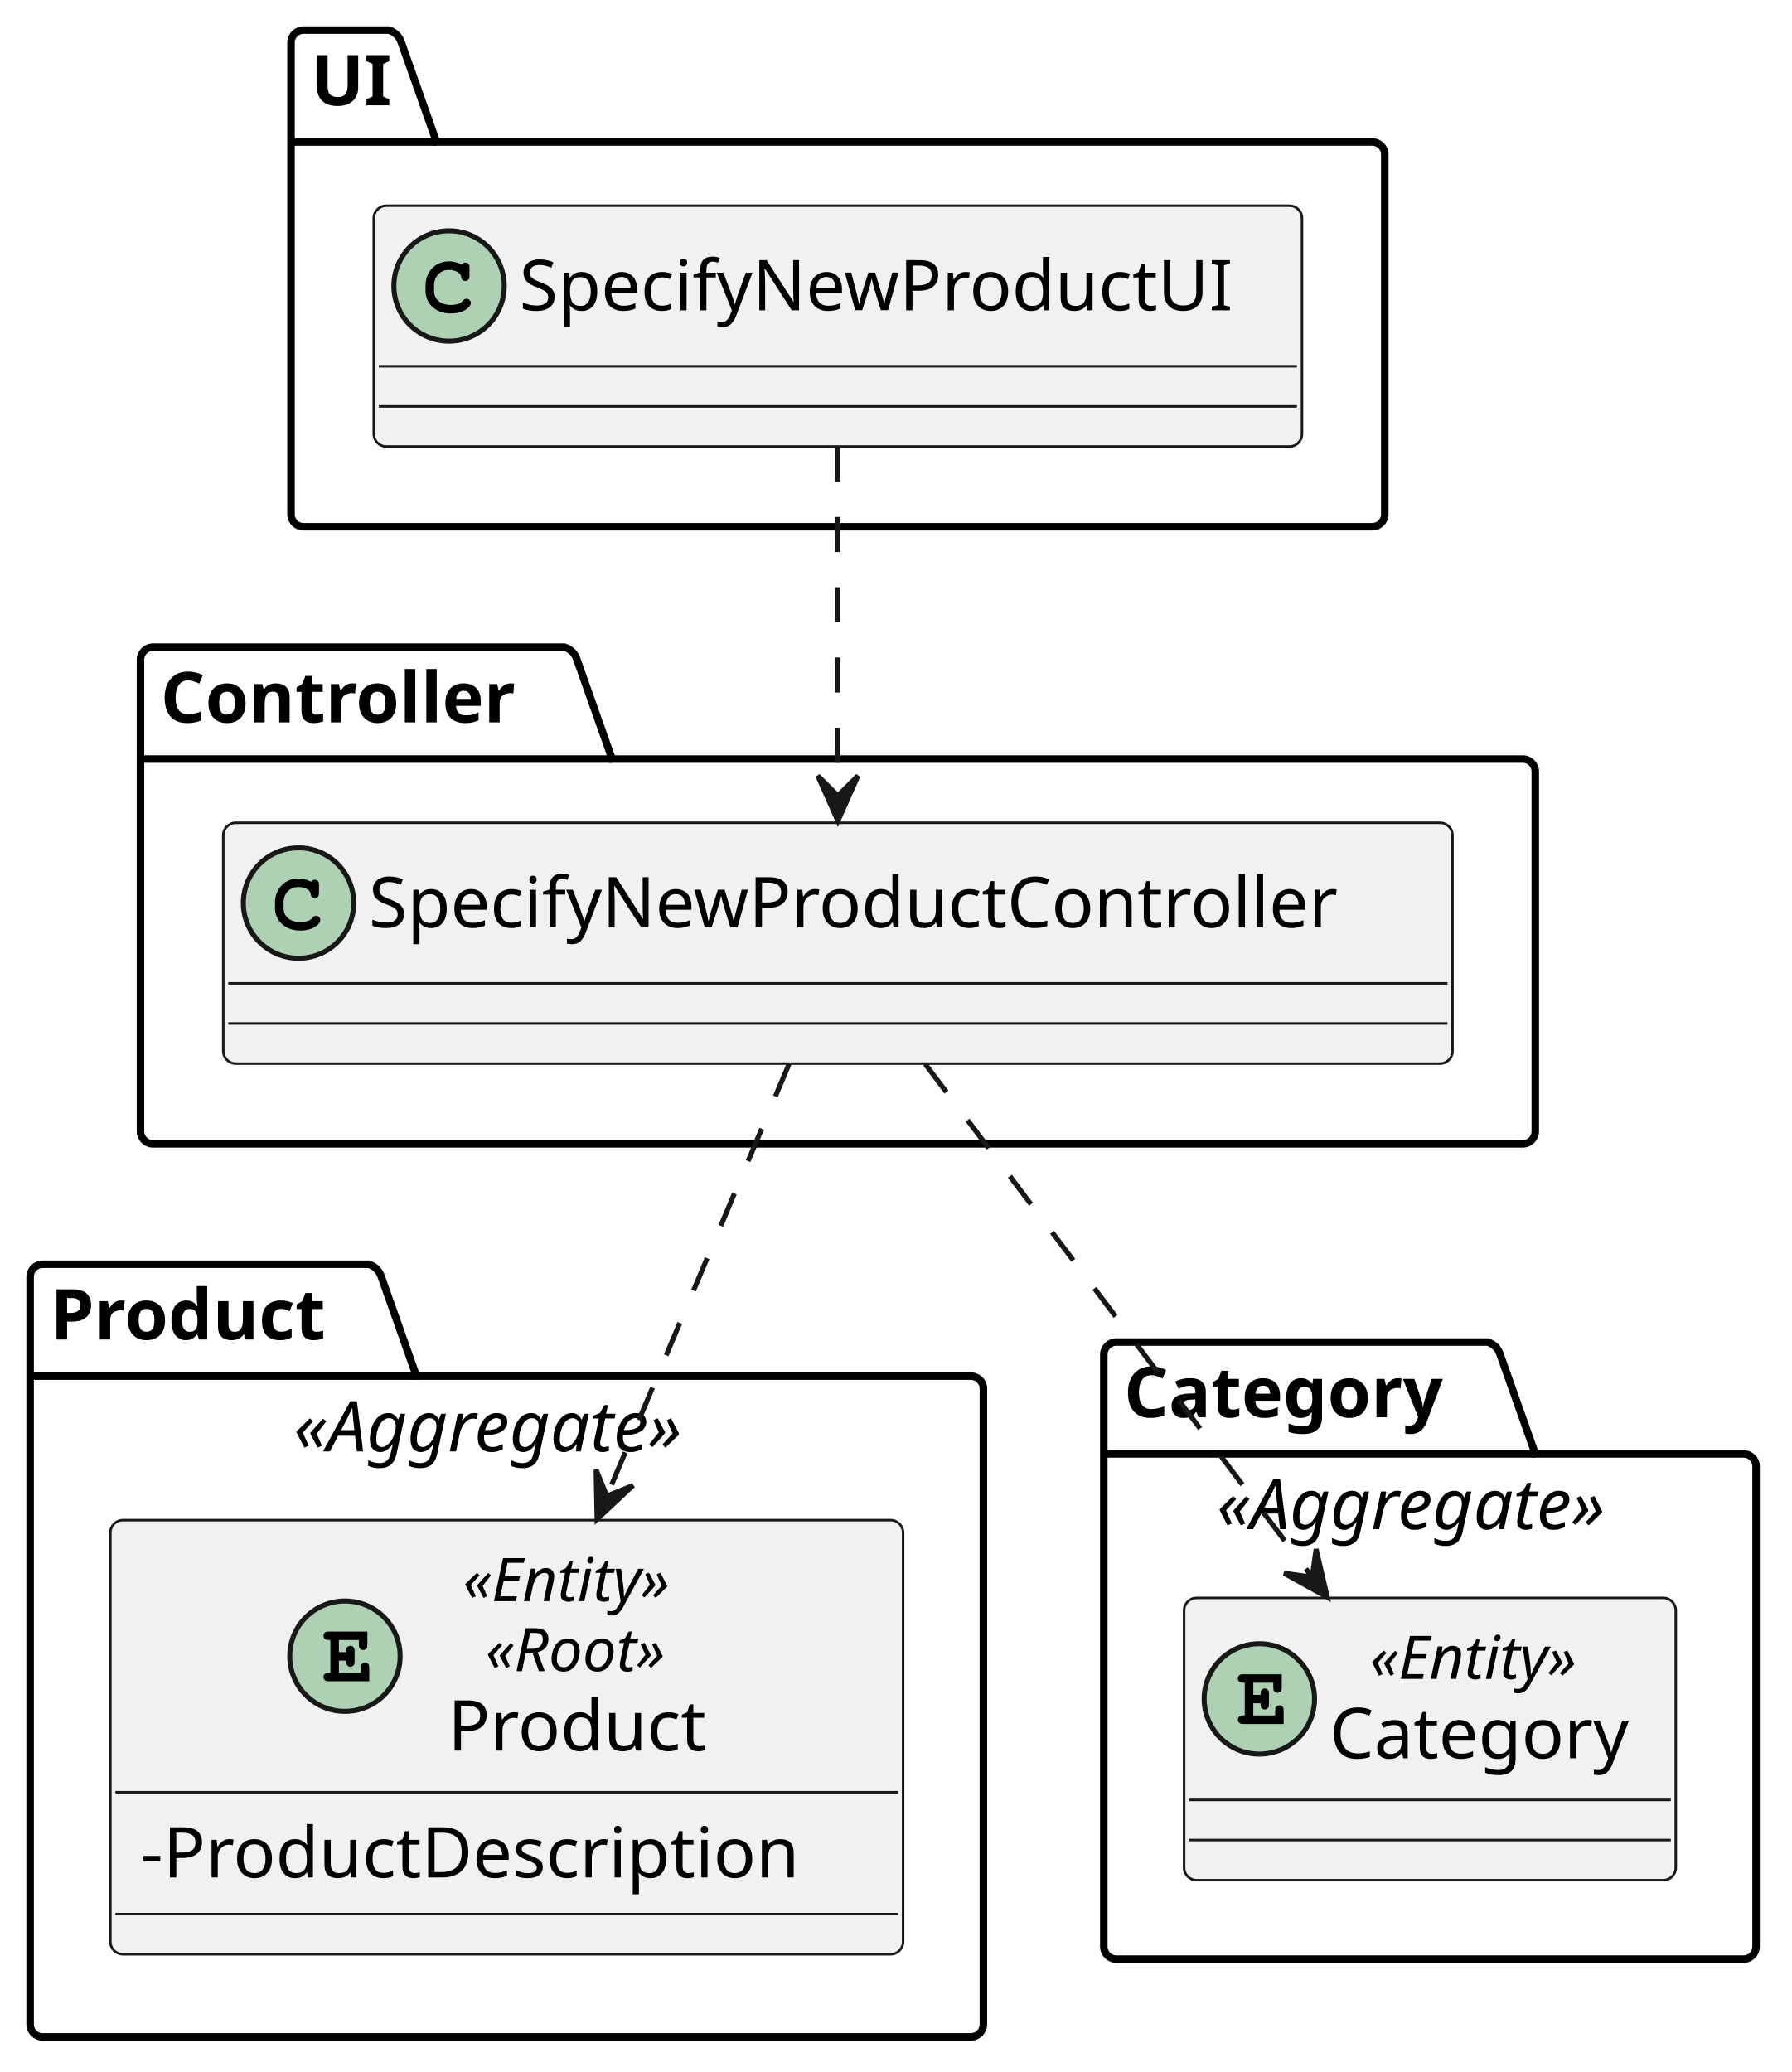
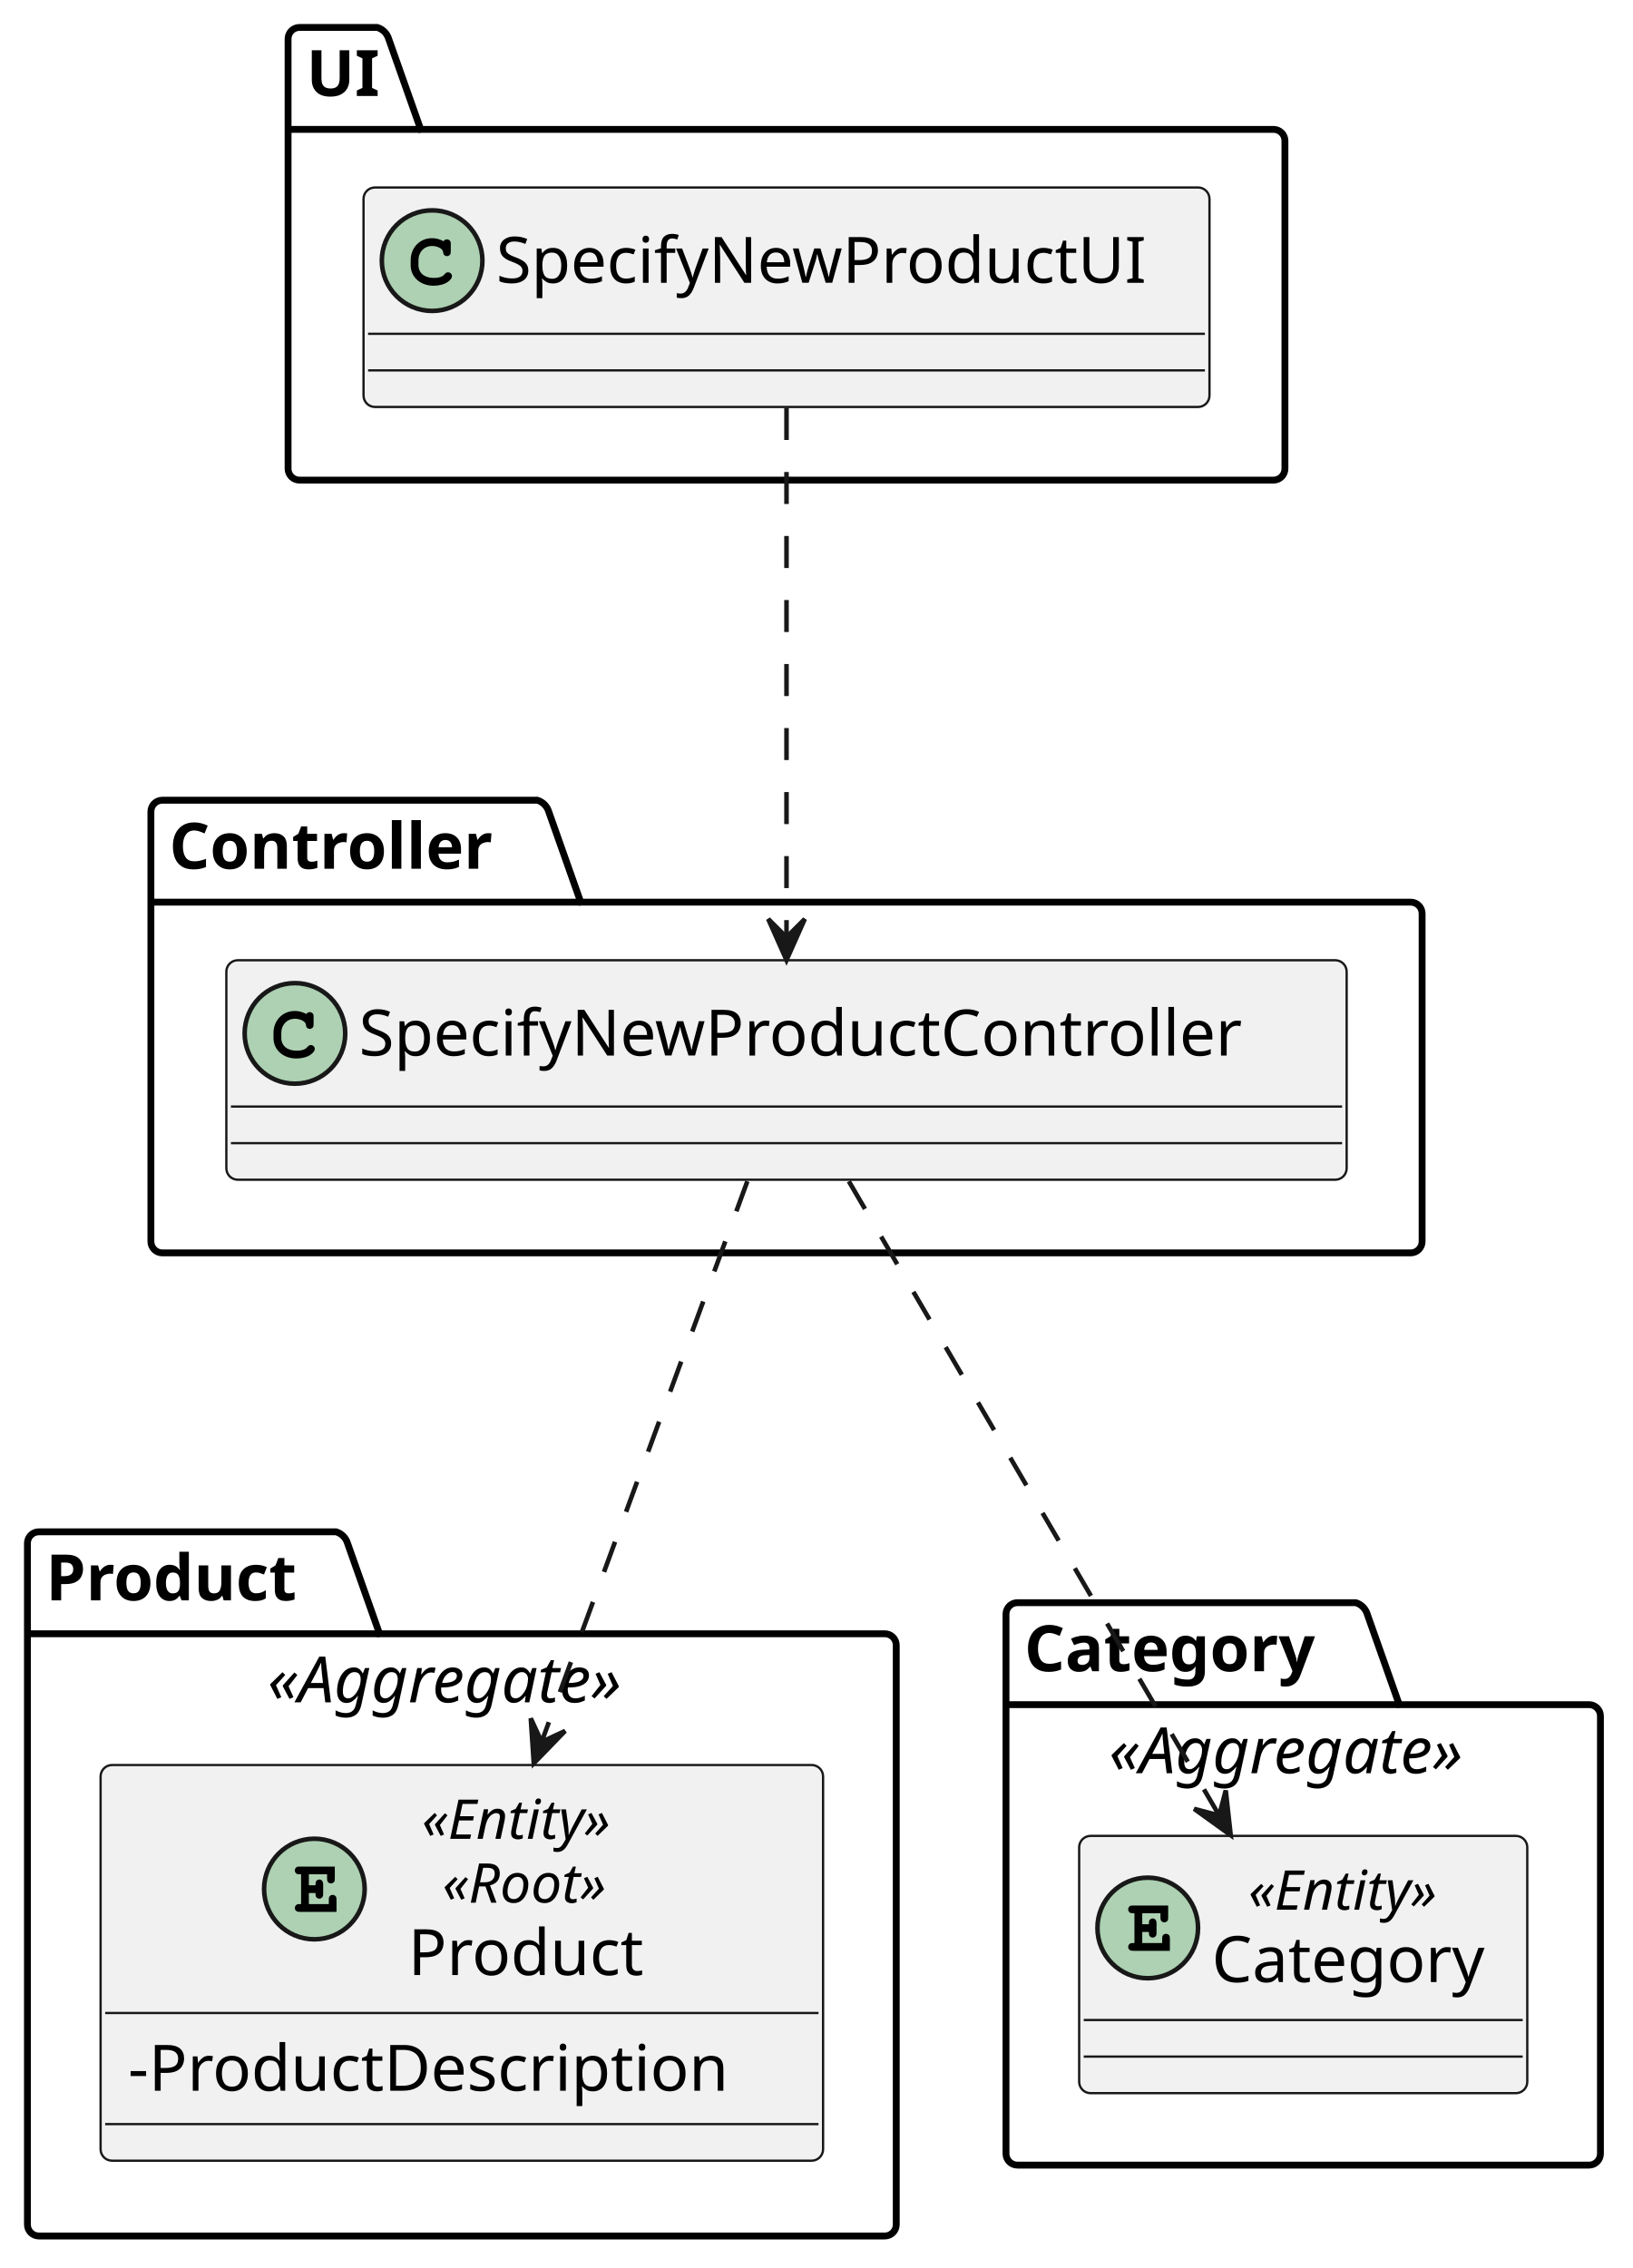
- <svg xmlns="http://www.w3.org/2000/svg" contentStyleType="text/css" height="413px" preserveAspectRatio="none" style="width:357px;height:413px;background:#FFFFFF;" version="1.1" viewBox="0 0 357 413" width="357px" zoomAndPan="magnify">
+ <svg xmlns="http://www.w3.org/2000/svg" contentStyleType="text/css" height="496px" preserveAspectRatio="none" style="width:357px;height:496px;background:#FFFFFF;" version="1.1" viewBox="0 0 357 496" width="357px" zoomAndPan="magnify">
  <defs />
  <g>
    <g id="cluster_UI">
-       <path d="M60.5,6 L77.5,6 A3.75,3.75 0 0 1 80,8.5 L87,28.297 L273.5,28.297 A2.5,2.5 0 0 1 276,30.797 L276,102.5 A2.5,2.5 0 0 1 273.5,105 L60.5,105 A2.5,2.5 0 0 1 58,102.5 L58,8.5 A2.5,2.5 0 0 1 60.5,6 " style="stroke:#000000;stroke-width:1.5;fill:none;" />
-       <line style="stroke:#000000;stroke-width:1.5;fill:none;" x1="58" x2="87" y1="28.297" y2="28.297" />
-       <text fill="#000000" font-family="sans-serif" font-size="14" font-weight="bold" lengthAdjust="spacing" textLength="16" x="62" y="20.995">UI</text>
+       <path d="M65.5,6 L82.5,6 A3.75,3.75 0 0 1 85,8.5 L92,28.297 L278.5,28.297 A2.5,2.5 0 0 1 281,30.797 L281,102.5 A2.5,2.5 0 0 1 278.5,105 L65.5,105 A2.5,2.5 0 0 1 63,102.5 L63,8.5 A2.5,2.5 0 0 1 65.5,6 " style="stroke:#000000;stroke-width:1.5;fill:none;" />
+       <line style="stroke:#000000;stroke-width:1.5;fill:none;" x1="63" x2="92" y1="28.297" y2="28.297" />
+       <text fill="#000000" font-family="sans-serif" font-size="14" font-weight="bold" lengthAdjust="spacing" textLength="16" x="67" y="20.995">UI</text>
    </g>
    <g id="cluster_Controller">
-       <path d="M30.5,129 L112.5,129 A3.75,3.75 0 0 1 115,131.5 L122,151.297 L303.5,151.297 A2.5,2.5 0 0 1 306,153.797 L306,225.5 A2.5,2.5 0 0 1 303.5,228 L30.5,228 A2.5,2.5 0 0 1 28,225.5 L28,131.5 A2.5,2.5 0 0 1 30.5,129 " style="stroke:#000000;stroke-width:1.5;fill:none;" />
-       <line style="stroke:#000000;stroke-width:1.5;fill:none;" x1="28" x2="122" y1="151.297" y2="151.297" />
-       <text fill="#000000" font-family="sans-serif" font-size="14" font-weight="bold" lengthAdjust="spacing" textLength="81" x="32" y="143.995">Controller</text>
+       <path d="M35.5,175 L117.5,175 A3.75,3.75 0 0 1 120,177.5 L127,197.297 L308.5,197.297 A2.5,2.5 0 0 1 311,199.797 L311,271.5 A2.5,2.5 0 0 1 308.5,274 L35.5,274 A2.5,2.5 0 0 1 33,271.5 L33,177.5 A2.5,2.5 0 0 1 35.5,175 " style="stroke:#000000;stroke-width:1.5;fill:none;" />
+       <line style="stroke:#000000;stroke-width:1.5;fill:none;" x1="33" x2="127" y1="197.297" y2="197.297" />
+       <text fill="#000000" font-family="sans-serif" font-size="14" font-weight="bold" lengthAdjust="spacing" textLength="81" x="37" y="189.995">Controller</text>
    </g>
    <g id="cluster_Product">
-       <path d="M8.5,252 L73.5,252 A3.75,3.75 0 0 1 76,254.5 L83,274.297 L193.5,274.297 A2.5,2.5 0 0 1 196,276.797 L196,403.5 A2.5,2.5 0 0 1 193.5,406 L8.5,406 A2.5,2.5 0 0 1 6,403.5 L6,254.5 A2.5,2.5 0 0 1 8.5,252 " style="stroke:#000000;stroke-width:1.5;fill:none;" />
-       <line style="stroke:#000000;stroke-width:1.5;fill:none;" x1="6" x2="83" y1="274.297" y2="274.297" />
-       <text fill="#000000" font-family="sans-serif" font-size="14" font-weight="bold" lengthAdjust="spacing" textLength="64" x="10" y="266.995">Product</text>
-       <text fill="#000000" font-family="sans-serif" font-size="14" font-style="italic" lengthAdjust="spacing" textLength="93" x="58.5" y="289.292">«Aggregate»</text>
+       <path d="M8.5,335 L73.5,335 A3.75,3.75 0 0 1 76,337.5 L83,357.297 L193.5,357.297 A2.5,2.5 0 0 1 196,359.797 L196,486.5 A2.5,2.5 0 0 1 193.5,489 L8.5,489 A2.5,2.5 0 0 1 6,486.5 L6,337.5 A2.5,2.5 0 0 1 8.5,335 " style="stroke:#000000;stroke-width:1.5;fill:none;" />
+       <line style="stroke:#000000;stroke-width:1.5;fill:none;" x1="6" x2="83" y1="357.297" y2="357.297" />
+       <text fill="#000000" font-family="sans-serif" font-size="14" font-weight="bold" lengthAdjust="spacing" textLength="64" x="10" y="349.995">Product</text>
+       <text fill="#000000" font-family="sans-serif" font-size="14" font-style="italic" lengthAdjust="spacing" textLength="93" x="58.5" y="372.292">«Aggregate»</text>
    </g>
    <g id="cluster_Category">
-       <path d="M222.5,267.5 L296.5,267.5 A3.75,3.75 0 0 1 299,270 L306,289.797 L347.5,289.797 A2.5,2.5 0 0 1 350,292.297 L350,388 A2.5,2.5 0 0 1 347.5,390.5 L222.5,390.5 A2.5,2.5 0 0 1 220,388 L220,270 A2.5,2.5 0 0 1 222.5,267.5 " style="stroke:#000000;stroke-width:1.5;fill:none;" />
-       <line style="stroke:#000000;stroke-width:1.5;fill:none;" x1="220" x2="306" y1="289.797" y2="289.797" />
-       <text fill="#000000" font-family="sans-serif" font-size="14" font-weight="bold" lengthAdjust="spacing" textLength="73" x="224" y="282.495">Category</text>
-       <text fill="#000000" font-family="sans-serif" font-size="14" font-style="italic" lengthAdjust="spacing" textLength="93" x="242.5" y="304.792">«Aggregate»</text>
+       <path d="M222.5,350.5 L296.5,350.5 A3.75,3.75 0 0 1 299,353 L306,372.797 L347.5,372.797 A2.5,2.5 0 0 1 350,375.297 L350,471 A2.5,2.5 0 0 1 347.5,473.5 L222.5,473.5 A2.5,2.5 0 0 1 220,471 L220,353 A2.5,2.5 0 0 1 222.5,350.5 " style="stroke:#000000;stroke-width:1.5;fill:none;" />
+       <line style="stroke:#000000;stroke-width:1.5;fill:none;" x1="220" x2="306" y1="372.797" y2="372.797" />
+       <text fill="#000000" font-family="sans-serif" font-size="14" font-weight="bold" lengthAdjust="spacing" textLength="73" x="224" y="365.495">Category</text>
+       <text fill="#000000" font-family="sans-serif" font-size="14" font-style="italic" lengthAdjust="spacing" textLength="93" x="242.5" y="387.792">«Aggregate»</text>
    </g>
    <g id="elem_SpecifyNewProductUI">
-       <rect codeLine="4" fill="#F1F1F1" height="48" id="SpecifyNewProductUI" rx="2.5" ry="2.5" style="stroke:#181818;stroke-width:0.5;" width="185" x="74.5" y="41" />
-       <ellipse cx="89.5" cy="57" fill="#ADD1B2" rx="11" ry="11" style="stroke:#181818;stroke-width:1.0;" />
-       <path d="M91.844,52.672 C90.906,52.234 90.312,52.094 89.438,52.094 C86.812,52.094 84.812,54.172 84.812,56.891 L84.812,58.016 C84.812,60.594 86.922,62.484 89.812,62.484 C91.031,62.484 92.188,62.188 92.938,61.641 C93.516,61.234 93.844,60.781 93.844,60.391 C93.844,59.938 93.453,59.547 92.984,59.547 C92.766,59.547 92.562,59.625 92.375,59.812 C91.922,60.297 91.922,60.297 91.734,60.391 C91.312,60.656 90.625,60.781 89.859,60.781 C87.812,60.781 86.516,59.688 86.516,57.984 L86.516,56.891 C86.516,55.109 87.766,53.797 89.5,53.797 C90.078,53.797 90.688,53.953 91.156,54.203 C91.641,54.484 91.812,54.703 91.906,55.109 C91.969,55.516 92,55.641 92.141,55.766 C92.281,55.906 92.516,56.016 92.734,56.016 C93,56.016 93.266,55.875 93.438,55.656 C93.547,55.5 93.578,55.312 93.578,54.891 L93.578,53.469 C93.578,53.031 93.562,52.906 93.469,52.75 C93.312,52.484 93.031,52.344 92.734,52.344 C92.438,52.344 92.234,52.438 92.016,52.75 L91.844,52.672 Z " fill="#000000" />
-       <text fill="#000000" font-family="sans-serif" font-size="14" lengthAdjust="spacing" textLength="153" x="103.5" y="61.847">SpecifyNewProductUI</text>
-       <line style="stroke:#181818;stroke-width:0.5;" x1="75.5" x2="258.5" y1="73" y2="73" />
-       <line style="stroke:#181818;stroke-width:0.5;" x1="75.5" x2="258.5" y1="81" y2="81" />
+       <rect codeLine="4" fill="#F1F1F1" height="48" id="SpecifyNewProductUI" rx="2.5" ry="2.5" style="stroke:#181818;stroke-width:0.5;" width="185" x="79.5" y="41" />
+       <ellipse cx="94.5" cy="57" fill="#ADD1B2" rx="11" ry="11" style="stroke:#181818;stroke-width:1.0;" />
+       <path d="M96.844,52.672 C95.906,52.234 95.312,52.094 94.438,52.094 C91.812,52.094 89.812,54.172 89.812,56.891 L89.812,58.016 C89.812,60.594 91.922,62.484 94.812,62.484 C96.031,62.484 97.188,62.188 97.938,61.641 C98.516,61.234 98.844,60.781 98.844,60.391 C98.844,59.938 98.453,59.547 97.984,59.547 C97.766,59.547 97.562,59.625 97.375,59.812 C96.922,60.297 96.922,60.297 96.734,60.391 C96.312,60.656 95.625,60.781 94.859,60.781 C92.812,60.781 91.516,59.688 91.516,57.984 L91.516,56.891 C91.516,55.109 92.766,53.797 94.5,53.797 C95.078,53.797 95.688,53.953 96.156,54.203 C96.641,54.484 96.812,54.703 96.906,55.109 C96.969,55.516 97,55.641 97.141,55.766 C97.281,55.906 97.516,56.016 97.734,56.016 C98,56.016 98.266,55.875 98.438,55.656 C98.547,55.5 98.578,55.312 98.578,54.891 L98.578,53.469 C98.578,53.031 98.562,52.906 98.469,52.75 C98.312,52.484 98.031,52.344 97.734,52.344 C97.438,52.344 97.234,52.438 97.016,52.75 L96.844,52.672 Z " fill="#000000" />
+       <text fill="#000000" font-family="sans-serif" font-size="14" lengthAdjust="spacing" textLength="153" x="108.5" y="61.847">SpecifyNewProductUI</text>
+       <line style="stroke:#181818;stroke-width:0.5;" x1="80.5" x2="263.5" y1="73" y2="73" />
+       <line style="stroke:#181818;stroke-width:0.5;" x1="80.5" x2="263.5" y1="81" y2="81" />
    </g>
    <g id="elem_SpecifyNewProductController">
-       <rect codeLine="9" fill="#F1F1F1" height="48" id="SpecifyNewProductController" rx="2.5" ry="2.5" style="stroke:#181818;stroke-width:0.5;" width="245" x="44.5" y="164" />
-       <ellipse cx="59.5" cy="180" fill="#ADD1B2" rx="11" ry="11" style="stroke:#181818;stroke-width:1.0;" />
-       <path d="M61.844,175.672 C60.906,175.234 60.312,175.094 59.438,175.094 C56.812,175.094 54.812,177.172 54.812,179.891 L54.812,181.016 C54.812,183.594 56.922,185.484 59.812,185.484 C61.031,185.484 62.188,185.188 62.938,184.641 C63.516,184.234 63.844,183.781 63.844,183.391 C63.844,182.938 63.453,182.547 62.984,182.547 C62.766,182.547 62.562,182.625 62.375,182.812 C61.922,183.297 61.922,183.297 61.734,183.391 C61.312,183.656 60.625,183.781 59.859,183.781 C57.812,183.781 56.516,182.688 56.516,180.984 L56.516,179.891 C56.516,178.109 57.766,176.797 59.5,176.797 C60.078,176.797 60.688,176.953 61.156,177.203 C61.641,177.484 61.812,177.703 61.906,178.109 C61.969,178.516 62,178.641 62.141,178.766 C62.281,178.906 62.516,179.016 62.734,179.016 C63,179.016 63.266,178.875 63.438,178.656 C63.547,178.5 63.578,178.312 63.578,177.891 L63.578,176.469 C63.578,176.031 63.562,175.906 63.469,175.75 C63.312,175.484 63.031,175.344 62.734,175.344 C62.438,175.344 62.234,175.438 62.016,175.75 L61.844,175.672 Z " fill="#000000" />
-       <text fill="#000000" font-family="sans-serif" font-size="14" lengthAdjust="spacing" textLength="213" x="73.5" y="184.847">SpecifyNewProductController</text>
-       <line style="stroke:#181818;stroke-width:0.5;" x1="45.5" x2="288.5" y1="196" y2="196" />
-       <line style="stroke:#181818;stroke-width:0.5;" x1="45.5" x2="288.5" y1="204" y2="204" />
+       <rect codeLine="9" fill="#F1F1F1" height="48" id="SpecifyNewProductController" rx="2.5" ry="2.5" style="stroke:#181818;stroke-width:0.5;" width="245" x="49.5" y="210" />
+       <ellipse cx="64.5" cy="226" fill="#ADD1B2" rx="11" ry="11" style="stroke:#181818;stroke-width:1.0;" />
+       <path d="M66.844,221.672 C65.906,221.234 65.312,221.094 64.438,221.094 C61.812,221.094 59.812,223.172 59.812,225.891 L59.812,227.016 C59.812,229.594 61.922,231.484 64.812,231.484 C66.031,231.484 67.188,231.188 67.938,230.641 C68.516,230.234 68.844,229.781 68.844,229.391 C68.844,228.938 68.453,228.547 67.984,228.547 C67.766,228.547 67.562,228.625 67.375,228.812 C66.922,229.297 66.922,229.297 66.734,229.391 C66.312,229.656 65.625,229.781 64.859,229.781 C62.812,229.781 61.516,228.688 61.516,226.984 L61.516,225.891 C61.516,224.109 62.766,222.797 64.5,222.797 C65.078,222.797 65.688,222.953 66.156,223.203 C66.641,223.484 66.812,223.703 66.906,224.109 C66.969,224.516 67,224.641 67.141,224.766 C67.281,224.906 67.516,225.016 67.734,225.016 C68,225.016 68.266,224.875 68.438,224.656 C68.547,224.5 68.578,224.312 68.578,223.891 L68.578,222.469 C68.578,222.031 68.562,221.906 68.469,221.75 C68.312,221.484 68.031,221.344 67.734,221.344 C67.438,221.344 67.234,221.438 67.016,221.75 L66.844,221.672 Z " fill="#000000" />
+       <text fill="#000000" font-family="sans-serif" font-size="14" lengthAdjust="spacing" textLength="213" x="78.5" y="230.847">SpecifyNewProductController</text>
+       <line style="stroke:#181818;stroke-width:0.5;" x1="50.5" x2="293.5" y1="242" y2="242" />
+       <line style="stroke:#181818;stroke-width:0.5;" x1="50.5" x2="293.5" y1="250" y2="250" />
    </g>
    <g id="elem_Product">
-       <rect codeLine="15" fill="#F1F1F1" height="86.531" id="Product" rx="2.5" ry="2.5" style="stroke:#181818;stroke-width:0.5;" width="158" x="22" y="303" />
-       <ellipse cx="68.75" cy="330.117" fill="#ADD1B2" rx="11" ry="11" style="stroke:#181818;stroke-width:1.0;" />
-       <path d="M67.547,330.992 L69,330.992 L69,331.102 C69,331.508 69.031,331.664 69.109,331.82 C69.266,332.07 69.547,332.227 69.844,332.227 C70.094,332.227 70.359,332.086 70.516,331.867 C70.641,331.711 70.672,331.555 70.672,331.102 L70.672,329.18 C70.672,329.023 70.672,328.977 70.656,328.82 C70.594,328.352 70.281,328.039 69.828,328.039 C69.578,328.039 69.312,328.18 69.141,328.398 C69.031,328.57 69,328.727 69,329.18 L69,329.305 L67.547,329.305 L67.547,326.898 L71.531,326.898 L71.531,327.758 C71.531,328.164 71.562,328.336 71.641,328.492 C71.812,328.742 72.094,328.898 72.375,328.898 C72.641,328.898 72.906,328.758 73.078,328.539 C73.188,328.367 73.219,328.227 73.219,327.758 L73.219,325.211 L65.594,325.211 C65.156,325.211 65.031,325.227 64.875,325.32 C64.625,325.477 64.469,325.773 64.469,326.055 C64.469,326.336 64.609,326.586 64.828,326.758 C64.984,326.867 65.172,326.898 65.594,326.898 L65.844,326.898 L65.844,333.414 L65.594,333.414 C65.188,333.414 65.031,333.43 64.875,333.539 C64.625,333.711 64.469,333.977 64.469,334.273 C64.469,334.539 64.609,334.789 64.828,334.945 C64.969,335.07 65.203,335.117 65.594,335.117 L73.594,335.117 L73.594,332.539 C73.594,332.102 73.562,331.961 73.484,331.805 C73.312,331.555 73.031,331.398 72.75,331.398 C72.484,331.398 72.219,331.508 72.047,331.758 C71.938,331.914 71.906,332.055 71.906,332.539 L71.906,333.414 L67.547,333.414 L67.547,330.992 Z " fill="#000000" />
-       <text fill="#000000" font-family="sans-serif" font-size="12" font-style="italic" lengthAdjust="spacing" textLength="50" x="92.25" y="319.139">«Entity»</text>
-       <text fill="#000000" font-family="sans-serif" font-size="12" font-style="italic" lengthAdjust="spacing" textLength="41" x="96.75" y="333.107">«Root»</text>
-       <text fill="#000000" font-family="sans-serif" font-size="14" lengthAdjust="spacing" textLength="56" x="89.25" y="348.933">Product</text>
-       <line style="stroke:#181818;stroke-width:0.5;" x1="23" x2="179" y1="357.234" y2="357.234" />
-       <text fill="#000000" font-family="sans-serif" font-size="14" lengthAdjust="spacing" textLength="146" x="28" y="374.229">-ProductDescription</text>
-       <line style="stroke:#181818;stroke-width:0.5;" x1="23" x2="179" y1="381.531" y2="381.531" />
+       <rect codeLine="15" fill="#F1F1F1" height="86.531" id="Product" rx="2.5" ry="2.5" style="stroke:#181818;stroke-width:0.5;" width="158" x="22" y="386" />
+       <ellipse cx="68.75" cy="413.117" fill="#ADD1B2" rx="11" ry="11" style="stroke:#181818;stroke-width:1.0;" />
+       <path d="M67.547,413.992 L69,413.992 L69,414.102 C69,414.508 69.031,414.664 69.109,414.82 C69.266,415.07 69.547,415.227 69.844,415.227 C70.094,415.227 70.359,415.086 70.516,414.867 C70.641,414.711 70.672,414.555 70.672,414.102 L70.672,412.18 C70.672,412.023 70.672,411.977 70.656,411.82 C70.594,411.352 70.281,411.039 69.828,411.039 C69.578,411.039 69.312,411.18 69.141,411.398 C69.031,411.57 69,411.727 69,412.18 L69,412.305 L67.547,412.305 L67.547,409.898 L71.531,409.898 L71.531,410.758 C71.531,411.164 71.562,411.336 71.641,411.492 C71.812,411.742 72.094,411.898 72.375,411.898 C72.641,411.898 72.906,411.758 73.078,411.539 C73.188,411.367 73.219,411.227 73.219,410.758 L73.219,408.211 L65.594,408.211 C65.156,408.211 65.031,408.227 64.875,408.32 C64.625,408.477 64.469,408.773 64.469,409.055 C64.469,409.336 64.609,409.586 64.828,409.758 C64.984,409.867 65.172,409.898 65.594,409.898 L65.844,409.898 L65.844,416.414 L65.594,416.414 C65.188,416.414 65.031,416.43 64.875,416.539 C64.625,416.711 64.469,416.977 64.469,417.273 C64.469,417.539 64.609,417.789 64.828,417.945 C64.969,418.07 65.203,418.117 65.594,418.117 L73.594,418.117 L73.594,415.539 C73.594,415.102 73.562,414.961 73.484,414.805 C73.312,414.555 73.031,414.398 72.75,414.398 C72.484,414.398 72.219,414.508 72.047,414.758 C71.938,414.914 71.906,415.055 71.906,415.539 L71.906,416.414 L67.547,416.414 L67.547,413.992 Z " fill="#000000" />
+       <text fill="#000000" font-family="sans-serif" font-size="12" font-style="italic" lengthAdjust="spacing" textLength="50" x="92.25" y="402.139">«Entity»</text>
+       <text fill="#000000" font-family="sans-serif" font-size="12" font-style="italic" lengthAdjust="spacing" textLength="41" x="96.75" y="416.107">«Root»</text>
+       <text fill="#000000" font-family="sans-serif" font-size="14" lengthAdjust="spacing" textLength="56" x="89.25" y="431.933">Product</text>
+       <line style="stroke:#181818;stroke-width:0.5;" x1="23" x2="179" y1="440.234" y2="440.234" />
+       <text fill="#000000" font-family="sans-serif" font-size="14" lengthAdjust="spacing" textLength="146" x="28" y="457.229">-ProductDescription</text>
+       <line style="stroke:#181818;stroke-width:0.5;" x1="23" x2="179" y1="464.531" y2="464.531" />
    </g>
    <g id="elem_Category">
-       <rect codeLine="22" fill="#F1F1F1" height="56.266" id="Category" rx="2.5" ry="2.5" style="stroke:#181818;stroke-width:0.5;" width="98" x="236" y="318.5" />
-       <ellipse cx="251" cy="338.633" fill="#ADD1B2" rx="11" ry="11" style="stroke:#181818;stroke-width:1.0;" />
-       <path d="M249.797,339.508 L251.25,339.508 L251.25,339.617 C251.25,340.023 251.281,340.18 251.359,340.336 C251.516,340.586 251.797,340.742 252.094,340.742 C252.344,340.742 252.609,340.602 252.766,340.383 C252.891,340.227 252.922,340.07 252.922,339.617 L252.922,337.695 C252.922,337.539 252.922,337.492 252.906,337.336 C252.844,336.867 252.531,336.555 252.078,336.555 C251.828,336.555 251.562,336.695 251.391,336.914 C251.281,337.086 251.25,337.242 251.25,337.695 L251.25,337.82 L249.797,337.82 L249.797,335.414 L253.781,335.414 L253.781,336.273 C253.781,336.68 253.812,336.852 253.891,337.008 C254.062,337.258 254.344,337.414 254.625,337.414 C254.891,337.414 255.156,337.273 255.328,337.055 C255.438,336.883 255.469,336.742 255.469,336.273 L255.469,333.727 L247.844,333.727 C247.406,333.727 247.281,333.742 247.125,333.836 C246.875,333.992 246.719,334.289 246.719,334.57 C246.719,334.852 246.859,335.102 247.078,335.273 C247.234,335.383 247.422,335.414 247.844,335.414 L248.094,335.414 L248.094,341.93 L247.844,341.93 C247.438,341.93 247.281,341.945 247.125,342.055 C246.875,342.227 246.719,342.492 246.719,342.789 C246.719,343.055 246.859,343.305 247.078,343.461 C247.219,343.586 247.453,343.633 247.844,343.633 L255.844,343.633 L255.844,341.055 C255.844,340.617 255.812,340.477 255.734,340.32 C255.562,340.07 255.281,339.914 255,339.914 C254.734,339.914 254.469,340.023 254.297,340.273 C254.188,340.43 254.156,340.57 254.156,341.055 L254.156,341.93 L249.797,341.93 L249.797,339.508 Z " fill="#000000" />
-       <text fill="#000000" font-family="sans-serif" font-size="12" font-style="italic" lengthAdjust="spacing" textLength="50" x="273" y="334.639">«Entity»</text>
-       <text fill="#000000" font-family="sans-serif" font-size="14" lengthAdjust="spacing" textLength="66" x="265" y="350.464">Category</text>
-       <line style="stroke:#181818;stroke-width:0.5;" x1="237" x2="333" y1="358.766" y2="358.766" />
-       <line style="stroke:#181818;stroke-width:0.5;" x1="237" x2="333" y1="366.766" y2="366.766" />
+       <rect codeLine="22" fill="#F1F1F1" height="56.266" id="Category" rx="2.5" ry="2.5" style="stroke:#181818;stroke-width:0.5;" width="98" x="236" y="401.5" />
+       <ellipse cx="251" cy="421.633" fill="#ADD1B2" rx="11" ry="11" style="stroke:#181818;stroke-width:1.0;" />
+       <path d="M249.797,422.508 L251.25,422.508 L251.25,422.617 C251.25,423.023 251.281,423.18 251.359,423.336 C251.516,423.586 251.797,423.742 252.094,423.742 C252.344,423.742 252.609,423.602 252.766,423.383 C252.891,423.227 252.922,423.07 252.922,422.617 L252.922,420.695 C252.922,420.539 252.922,420.492 252.906,420.336 C252.844,419.867 252.531,419.555 252.078,419.555 C251.828,419.555 251.562,419.695 251.391,419.914 C251.281,420.086 251.25,420.242 251.25,420.695 L251.25,420.82 L249.797,420.82 L249.797,418.414 L253.781,418.414 L253.781,419.273 C253.781,419.68 253.812,419.852 253.891,420.008 C254.062,420.258 254.344,420.414 254.625,420.414 C254.891,420.414 255.156,420.273 255.328,420.055 C255.438,419.883 255.469,419.742 255.469,419.273 L255.469,416.727 L247.844,416.727 C247.406,416.727 247.281,416.742 247.125,416.836 C246.875,416.992 246.719,417.289 246.719,417.57 C246.719,417.852 246.859,418.102 247.078,418.273 C247.234,418.383 247.422,418.414 247.844,418.414 L248.094,418.414 L248.094,424.93 L247.844,424.93 C247.438,424.93 247.281,424.945 247.125,425.055 C246.875,425.227 246.719,425.492 246.719,425.789 C246.719,426.055 246.859,426.305 247.078,426.461 C247.219,426.586 247.453,426.633 247.844,426.633 L255.844,426.633 L255.844,424.055 C255.844,423.617 255.812,423.477 255.734,423.32 C255.562,423.07 255.281,422.914 255,422.914 C254.734,422.914 254.469,423.023 254.297,423.273 C254.188,423.43 254.156,423.57 254.156,424.055 L254.156,424.93 L249.797,424.93 L249.797,422.508 Z " fill="#000000" />
+       <text fill="#000000" font-family="sans-serif" font-size="12" font-style="italic" lengthAdjust="spacing" textLength="50" x="273" y="417.639">«Entity»</text>
+       <text fill="#000000" font-family="sans-serif" font-size="14" lengthAdjust="spacing" textLength="66" x="265" y="433.464">Category</text>
+       <line style="stroke:#181818;stroke-width:0.5;" x1="237" x2="333" y1="441.766" y2="441.766" />
+       <line style="stroke:#181818;stroke-width:0.5;" x1="237" x2="333" y1="449.766" y2="449.766" />
    </g>
    <g id="link_SpecifyNewProductUI_SpecifyNewProductController">
-       <path codeLine="25" d="M167,89.044 C167,108.766 167,137.243 167,158.414 " fill="none" id="SpecifyNewProductUI-to-SpecifyNewProductController" style="stroke:#181818;stroke-width:1.0;stroke-dasharray:7.0,7.0;" />
-       <polygon fill="#181818" points="167,163.63,171,154.63,167,158.63,163,154.63,167,163.63" style="stroke:#181818;stroke-width:1.0;" />
+       <path codeLine="25" d="M172,89.221 C172,119.506 172,172.446 172,204.943 " fill="none" id="SpecifyNewProductUI-to-SpecifyNewProductController" style="stroke:#181818;stroke-width:1.0;stroke-dasharray:7.0,7.0;" />
+       <polygon fill="#181818" points="172,209.977,176,200.977,172,204.977,168,200.977,172,209.977" style="stroke:#181818;stroke-width:1.0;" />
    </g>
    <g id="link_SpecifyNewProductController_Category">
-       <path codeLine="26" d="M184.411,212.092 C204.759,239.078 238.534,283.873 261.269,314.027 " fill="none" id="SpecifyNewProductController-to-Category" style="stroke:#181818;stroke-width:1.0;stroke-dasharray:7.0,7.0;" />
-       <polygon fill="#181818" points="264.541,318.365,262.317,308.77,261.531,314.372,255.929,313.586,264.541,318.365" style="stroke:#181818;stroke-width:1.0;" />
+       <path codeLine="26" d="M185.63,258.341 C205.824,292.92 243.742,357.851 266.45,396.736 " fill="none" id="SpecifyNewProductController-to-Category" style="stroke:#181818;stroke-width:1.0;stroke-dasharray:7.0,7.0;" />
+       <polygon fill="#181818" points="269.142,401.345,268.058,391.556,266.621,397.027,261.15,395.59,269.142,401.345" style="stroke:#181818;stroke-width:1.0;" />
    </g>
    <g id="link_SpecifyNewProductController_Product">
-       <path codeLine="27" d="M157.261,212.092 C147.77,234.597 133.056,269.488 121.056,297.943 " fill="none" id="SpecifyNewProductController-to-Product" style="stroke:#181818;stroke-width:1.0;stroke-dasharray:7.0,7.0;" />
-       <polygon fill="#181818" points="119.002,302.813,126.185,296.075,120.945,298.206,118.813,292.966,119.002,302.813" style="stroke:#181818;stroke-width:1.0;" />
+       <path codeLine="27" d="M163.436,258.341 C152.388,288.451 132.896,341.573 118.622,380.474 " fill="none" id="SpecifyNewProductController-to-Product" style="stroke:#181818;stroke-width:1.0;stroke-dasharray:7.0,7.0;" />
+       <polygon fill="#181818" points="116.732,385.625,123.587,378.553,118.454,380.931,116.076,375.798,116.732,385.625" style="stroke:#181818;stroke-width:1.0;" />
    </g>
  </g>
</svg>
